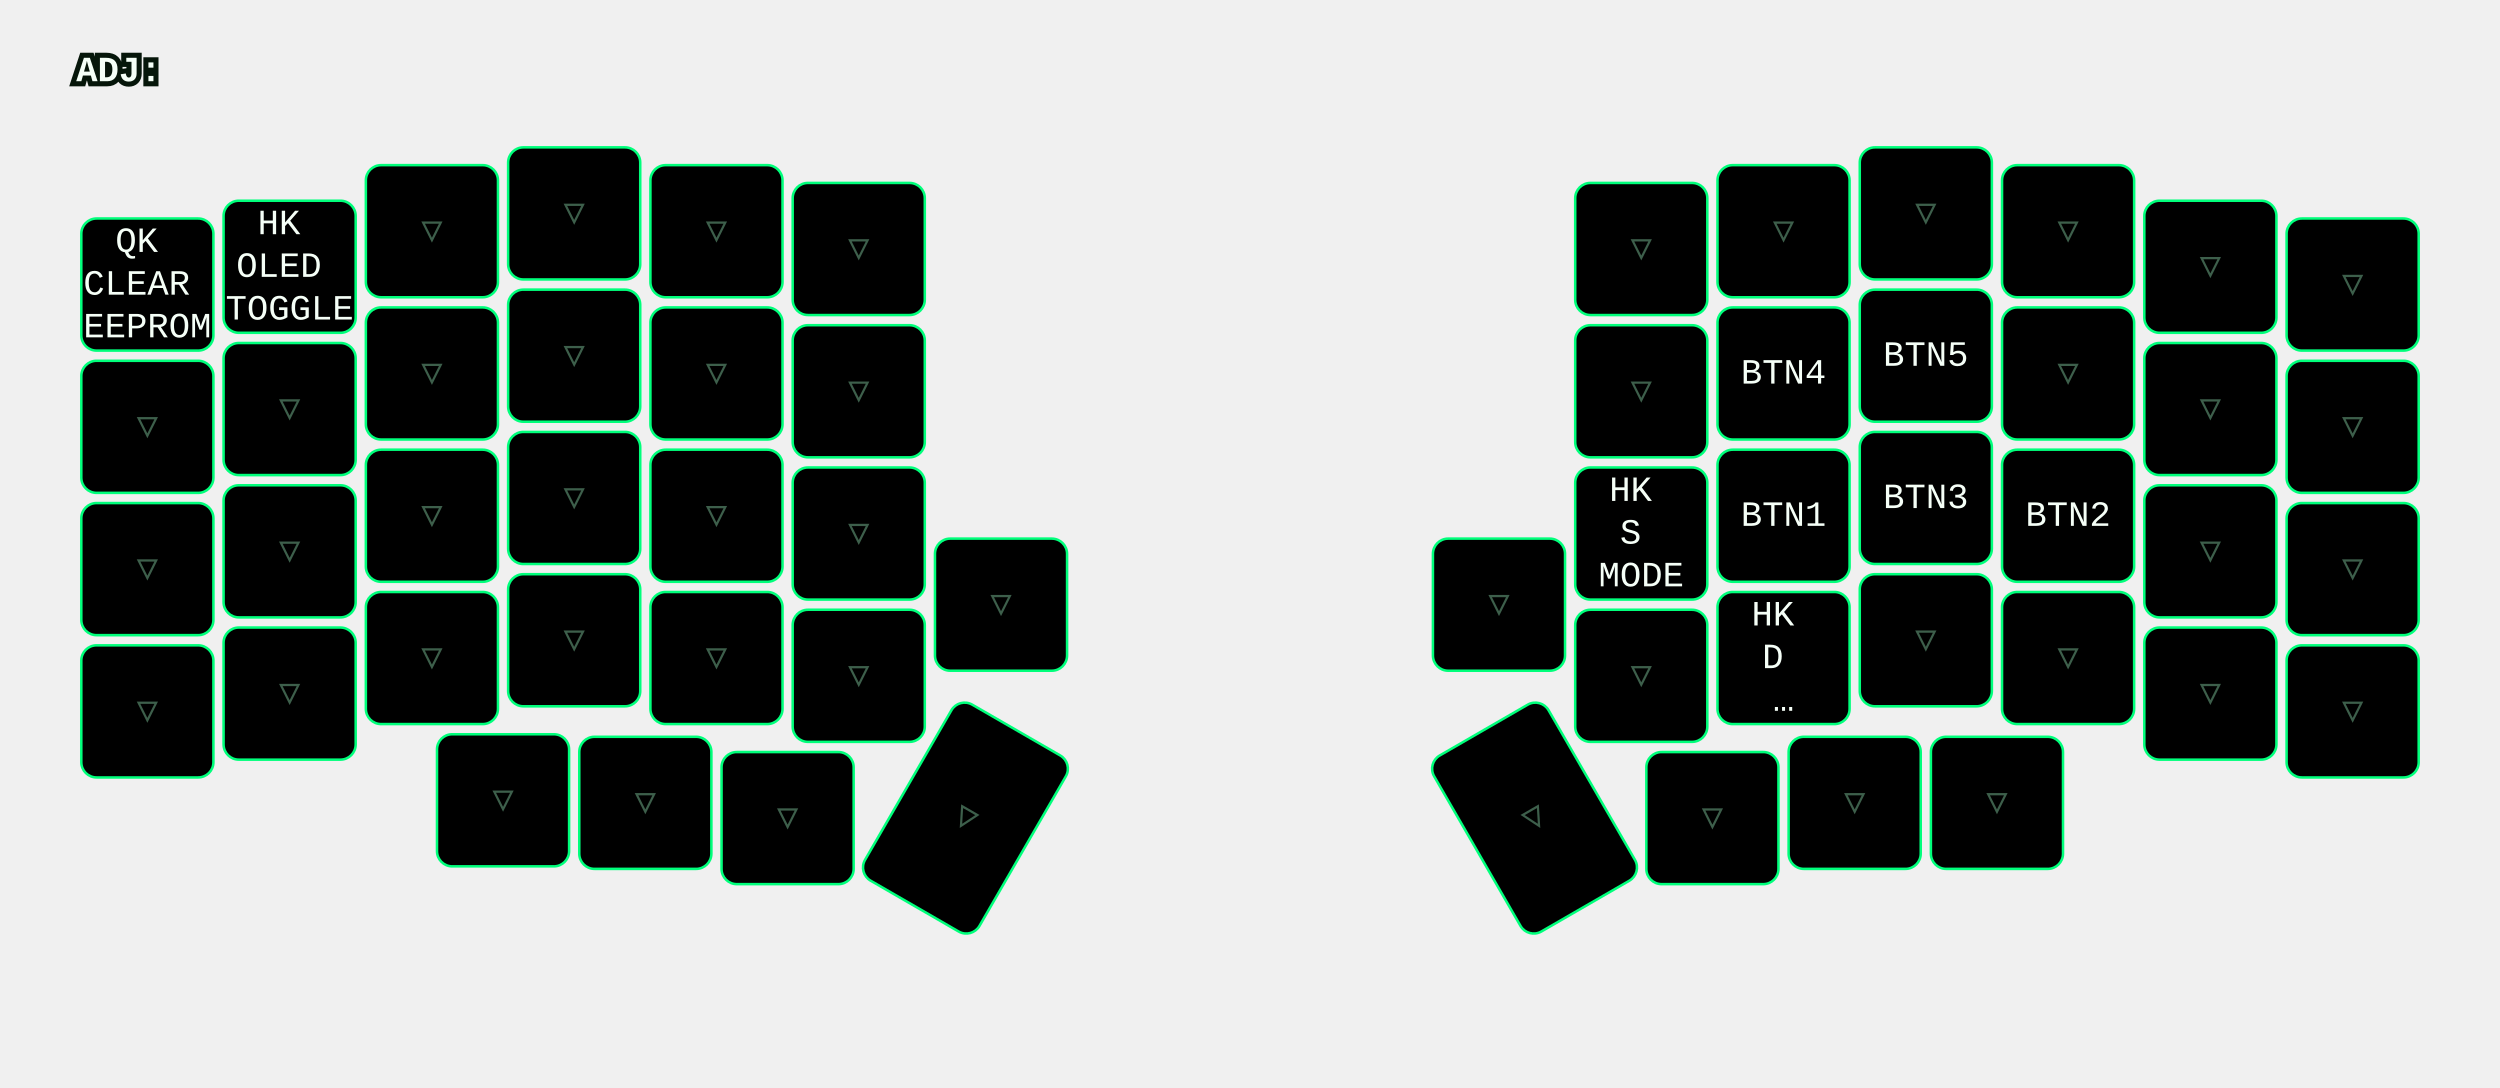
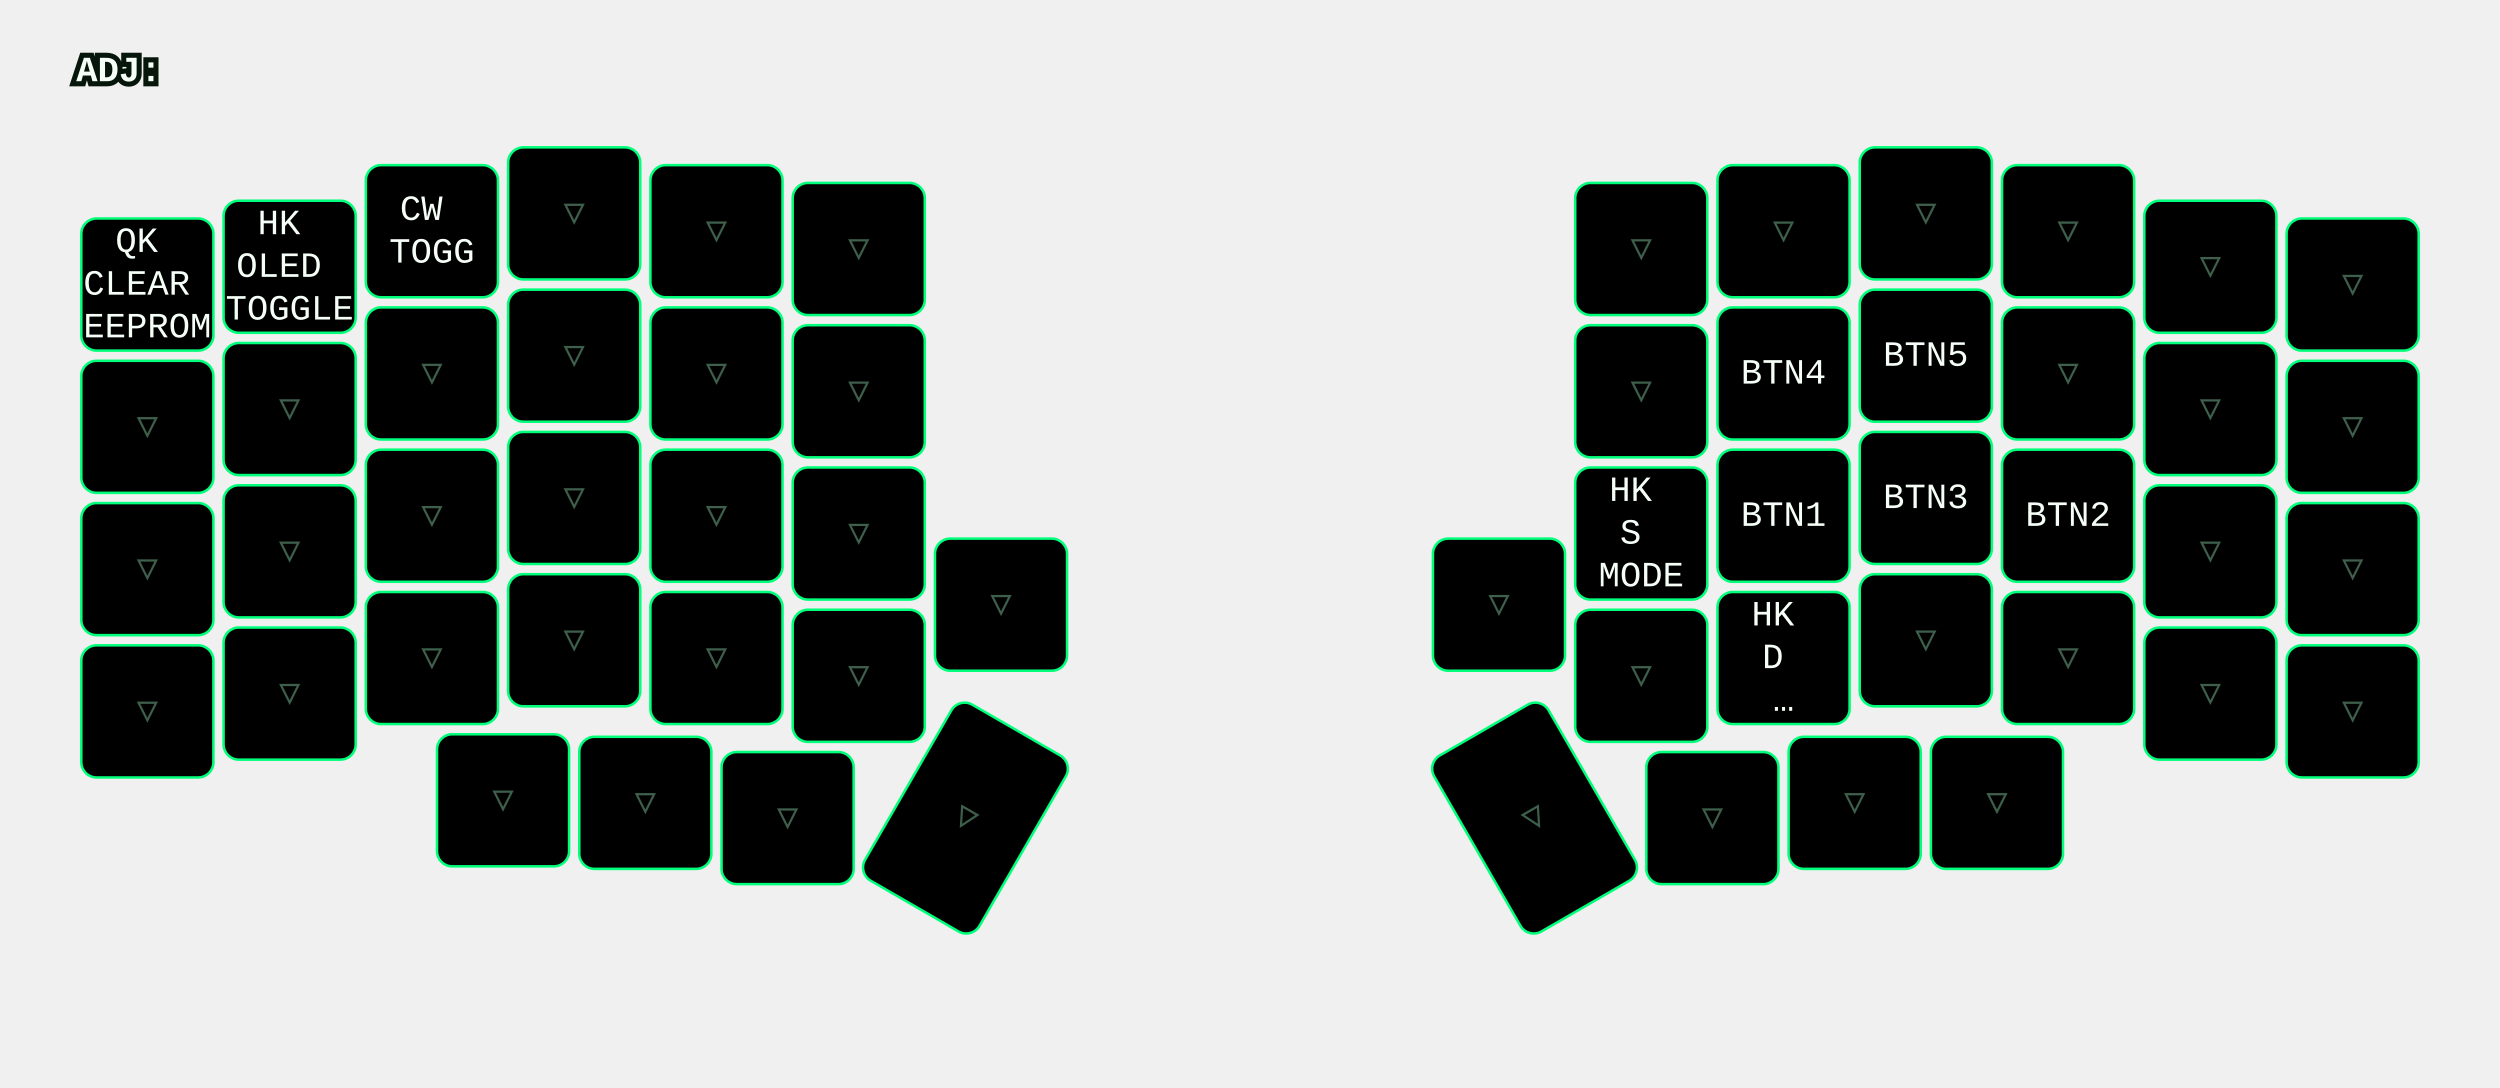
<svg xmlns="http://www.w3.org/2000/svg" width="984" height="428" viewBox="0 0 984 428" class="keymap">
  <style>/* inherit to force styles through use tags */
svg path {
    fill: inherit;
}

/* font and background color specifications */
svg.keymap {
    font-family: SFMono-Regular,Consolas,Liberation Mono,Menlo,monospace;
    font-size: 14px;
    font-kerning: normal;
    text-rendering: optimizeLegibility;
    fill: #24292e;
}

/* default key styling */
rect.key {
    fill: #f6f8fa;
}

rect.key, rect.combo {
    stroke: #c9cccf;
    stroke-width: 1;
}

/* default key side styling, only used is draw_key_sides is set */
rect.side {
    filter: brightness(90%);
}

/* color accent for combo boxes */
rect.combo, rect.combo-separate {
    fill: #cdf;
}

/* color accent for held keys */
rect.held, rect.combo.held {
    fill: #fdd;
}

/* color accent for ghost (optional) keys */
rect.ghost, rect.combo.ghost {
    stroke-dasharray: 4, 4;
    stroke-width: 2;
}

text {
    text-anchor: middle;
    dominant-baseline: middle;
}

/* styling for layer labels */
text.label {
    font-weight: bold;
    text-anchor: start;
    stroke: white;
    stroke-width: 4;
    paint-order: stroke;
}

/* styling for optional footer */
text.footer {
    text-anchor: end;
    dominant-baseline: auto;
    stroke: white;
    stroke-width: 4;
    paint-order: stroke;
}

/* styling for combo tap, and key non-tap label text */
text.combo, text.hold, text.shifted, text.left, text.right {
    font-size: 11px;
}

text.hold {
    text-anchor: middle;
    dominant-baseline: auto;
}

text.shifted {
    text-anchor: middle;
    dominant-baseline: hanging;
}

text.left {
    text-anchor: start;
}

text.right {
    text-anchor: end;
}

text.layer-activator {
    text-decoration: underline;
}

/* styling for hold/shifted label text in combo box */
text.combo.hold, text.combo.shifted, text.combo.left, text.combo.right {
    font-size: 8px;
}

/* lighter symbol for transparent keys */
text.trans {
    fill: #7b7e81;
}

/* styling for combo dendrons */
path.combo {
    stroke-width: 1;
    stroke: gray;
    fill: none;
}

/* Start Tabler Icons Cleanup */
/* cannot use height/width with glyphs */
.icon-tabler &gt; path {
    fill: inherit;
    stroke: inherit;
    stroke-width: 2;
}
/* hide tabler's default box */
.icon-tabler &gt; path[stroke="none"][fill="none"] {
    visibility: hidden;
}
/* End Tabler Icons Cleanup */

svg.keymap { fill: #d1d6db; }
rect.key { fill: #3f4750; }
rect.key, rect.combo { stroke: #60666c; }
rect.combo, rect.combo-separate { fill: #1f3d7a; }
rect.held, rect.combo.held { fill: #854747; }
text.label, text.footer { stroke: black; }
text.trans { fill: #7e8184; }
path.combo { stroke: #7f7f7f; }

svg.keymap {
  background: #06160a;
  fill: #f5fff7;
}
rect.key {
  fill: #000000;
}
rect.key, rect.combo {
  stroke: #00ff7b;
  stroke-width: 1;
}
rect.combo, rect.combo-separate {
  fill: #0d2a18;
}
rect.held, rect.combo.held {
  fill: #133622;
}
text.label, text.footer {
  stroke: #06160a;
}
text.trans {
  fill: #3d5f4b;
}
path.combo {
  stroke: #00ff7b;
}
</style>
  <g transform="translate(30, 0)" class="layer-ADJ">
    <text x="0" y="28" class="label" id="ADJ">ADJ:</text>
    <g transform="translate(0, 56)">
      <g transform="translate(28, 56)" class="key keypos-0">
        <rect rx="6" ry="6" x="-26" y="-26" width="52" height="52" class="key" />
        <text x="0" y="0" class="key tap">
          <tspan x="0" dy="-1.2em">QK</tspan>
          <tspan x="0" dy="1.2em">CLEAR</tspan>
          <tspan x="0" dy="1.2em">EEPROM</tspan>
        </text>
      </g>
      <g transform="translate(84, 49)" class="key keypos-1">
        <rect rx="6" ry="6" x="-26" y="-26" width="52" height="52" class="key" />
        <text x="0" y="0" class="key tap">
          <tspan x="0" dy="-1.2em">HK</tspan>
          <tspan x="0" dy="1.2em">OLED</tspan>
          <tspan x="0" dy="1.2em">TOGGLE</tspan>
        </text>
      </g>
-       <g transform="translate(140, 35)" class="key trans keypos-2">
-         <rect rx="6" ry="6" x="-26" y="-26" width="52" height="52" class="key trans" />
-         <text x="0" y="0" class="key trans tap">▽</text>
+       <g transform="translate(140, 35)" class="key keypos-2">
+         <rect rx="6" ry="6" x="-26" y="-26" width="52" height="52" class="key" />
+         <text x="0" y="0" class="key tap">
+           <tspan x="0" dy="-0.6em">CW</tspan>
+           <tspan x="0" dy="1.2em">TOGG</tspan>
+         </text>
      </g>
      <g transform="translate(196, 28)" class="key trans keypos-3">
        <rect rx="6" ry="6" x="-26" y="-26" width="52" height="52" class="key trans" />
        <text x="0" y="0" class="key trans tap">▽</text>
      </g>
      <g transform="translate(252, 35)" class="key trans keypos-4">
        <rect rx="6" ry="6" x="-26" y="-26" width="52" height="52" class="key trans" />
        <text x="0" y="0" class="key trans tap">▽</text>
      </g>
      <g transform="translate(308, 42)" class="key trans keypos-5">
        <rect rx="6" ry="6" x="-26" y="-26" width="52" height="52" class="key trans" />
        <text x="0" y="0" class="key trans tap">▽</text>
      </g>
      <g transform="translate(616, 42)" class="key trans keypos-6">
        <rect rx="6" ry="6" x="-26" y="-26" width="52" height="52" class="key trans" />
        <text x="0" y="0" class="key trans tap">▽</text>
      </g>
      <g transform="translate(672, 35)" class="key trans keypos-7">
        <rect rx="6" ry="6" x="-26" y="-26" width="52" height="52" class="key trans" />
        <text x="0" y="0" class="key trans tap">▽</text>
      </g>
      <g transform="translate(728, 28)" class="key trans keypos-8">
        <rect rx="6" ry="6" x="-26" y="-26" width="52" height="52" class="key trans" />
        <text x="0" y="0" class="key trans tap">▽</text>
      </g>
      <g transform="translate(784, 35)" class="key trans keypos-9">
        <rect rx="6" ry="6" x="-26" y="-26" width="52" height="52" class="key trans" />
        <text x="0" y="0" class="key trans tap">▽</text>
      </g>
      <g transform="translate(840, 49)" class="key trans keypos-10">
        <rect rx="6" ry="6" x="-26" y="-26" width="52" height="52" class="key trans" />
        <text x="0" y="0" class="key trans tap">▽</text>
      </g>
      <g transform="translate(896, 56)" class="key trans keypos-11">
        <rect rx="6" ry="6" x="-26" y="-26" width="52" height="52" class="key trans" />
        <text x="0" y="0" class="key trans tap">▽</text>
      </g>
      <g transform="translate(28, 112)" class="key trans keypos-12">
        <rect rx="6" ry="6" x="-26" y="-26" width="52" height="52" class="key trans" />
        <text x="0" y="0" class="key trans tap">▽</text>
      </g>
      <g transform="translate(84, 105)" class="key trans keypos-13">
        <rect rx="6" ry="6" x="-26" y="-26" width="52" height="52" class="key trans" />
        <text x="0" y="0" class="key trans tap">▽</text>
      </g>
      <g transform="translate(140, 91)" class="key trans keypos-14">
        <rect rx="6" ry="6" x="-26" y="-26" width="52" height="52" class="key trans" />
        <text x="0" y="0" class="key trans tap">▽</text>
      </g>
      <g transform="translate(196, 84)" class="key trans keypos-15">
        <rect rx="6" ry="6" x="-26" y="-26" width="52" height="52" class="key trans" />
        <text x="0" y="0" class="key trans tap">▽</text>
      </g>
      <g transform="translate(252, 91)" class="key trans keypos-16">
        <rect rx="6" ry="6" x="-26" y="-26" width="52" height="52" class="key trans" />
        <text x="0" y="0" class="key trans tap">▽</text>
      </g>
      <g transform="translate(308, 98)" class="key trans keypos-17">
        <rect rx="6" ry="6" x="-26" y="-26" width="52" height="52" class="key trans" />
        <text x="0" y="0" class="key trans tap">▽</text>
      </g>
      <g transform="translate(616, 98)" class="key trans keypos-18">
        <rect rx="6" ry="6" x="-26" y="-26" width="52" height="52" class="key trans" />
        <text x="0" y="0" class="key trans tap">▽</text>
      </g>
      <g transform="translate(672, 91)" class="key keypos-19">
        <rect rx="6" ry="6" x="-26" y="-26" width="52" height="52" class="key" />
        <text x="0" y="0" class="key tap">BTN4</text>
      </g>
      <g transform="translate(728, 84)" class="key keypos-20">
        <rect rx="6" ry="6" x="-26" y="-26" width="52" height="52" class="key" />
        <text x="0" y="0" class="key tap">BTN5</text>
      </g>
      <g transform="translate(784, 91)" class="key trans keypos-21">
        <rect rx="6" ry="6" x="-26" y="-26" width="52" height="52" class="key trans" />
        <text x="0" y="0" class="key trans tap">▽</text>
      </g>
      <g transform="translate(840, 105)" class="key trans keypos-22">
        <rect rx="6" ry="6" x="-26" y="-26" width="52" height="52" class="key trans" />
        <text x="0" y="0" class="key trans tap">▽</text>
      </g>
      <g transform="translate(896, 112)" class="key trans keypos-23">
        <rect rx="6" ry="6" x="-26" y="-26" width="52" height="52" class="key trans" />
        <text x="0" y="0" class="key trans tap">▽</text>
      </g>
      <g transform="translate(28, 168)" class="key trans keypos-24">
        <rect rx="6" ry="6" x="-26" y="-26" width="52" height="52" class="key trans" />
        <text x="0" y="0" class="key trans tap">▽</text>
      </g>
      <g transform="translate(84, 161)" class="key trans keypos-25">
        <rect rx="6" ry="6" x="-26" y="-26" width="52" height="52" class="key trans" />
        <text x="0" y="0" class="key trans tap">▽</text>
      </g>
      <g transform="translate(140, 147)" class="key trans keypos-26">
        <rect rx="6" ry="6" x="-26" y="-26" width="52" height="52" class="key trans" />
        <text x="0" y="0" class="key trans tap">▽</text>
      </g>
      <g transform="translate(196, 140)" class="key trans keypos-27">
        <rect rx="6" ry="6" x="-26" y="-26" width="52" height="52" class="key trans" />
        <text x="0" y="0" class="key trans tap">▽</text>
      </g>
      <g transform="translate(252, 147)" class="key trans keypos-28">
        <rect rx="6" ry="6" x="-26" y="-26" width="52" height="52" class="key trans" />
        <text x="0" y="0" class="key trans tap">▽</text>
      </g>
      <g transform="translate(308, 154)" class="key trans keypos-29">
        <rect rx="6" ry="6" x="-26" y="-26" width="52" height="52" class="key trans" />
        <text x="0" y="0" class="key trans tap">▽</text>
      </g>
      <g transform="translate(616, 154)" class="key keypos-30">
        <rect rx="6" ry="6" x="-26" y="-26" width="52" height="52" class="key" />
        <text x="0" y="0" class="key tap">
          <tspan x="0" dy="-1.2em">HK</tspan>
          <tspan x="0" dy="1.2em">S</tspan>
          <tspan x="0" dy="1.2em">MODE</tspan>
        </text>
      </g>
      <g transform="translate(672, 147)" class="key keypos-31">
        <rect rx="6" ry="6" x="-26" y="-26" width="52" height="52" class="key" />
        <text x="0" y="0" class="key tap">BTN1</text>
      </g>
      <g transform="translate(728, 140)" class="key keypos-32">
        <rect rx="6" ry="6" x="-26" y="-26" width="52" height="52" class="key" />
        <text x="0" y="0" class="key tap">BTN3</text>
      </g>
      <g transform="translate(784, 147)" class="key keypos-33">
        <rect rx="6" ry="6" x="-26" y="-26" width="52" height="52" class="key" />
        <text x="0" y="0" class="key tap">BTN2</text>
      </g>
      <g transform="translate(840, 161)" class="key trans keypos-34">
        <rect rx="6" ry="6" x="-26" y="-26" width="52" height="52" class="key trans" />
        <text x="0" y="0" class="key trans tap">▽</text>
      </g>
      <g transform="translate(896, 168)" class="key trans keypos-35">
        <rect rx="6" ry="6" x="-26" y="-26" width="52" height="52" class="key trans" />
        <text x="0" y="0" class="key trans tap">▽</text>
      </g>
      <g transform="translate(28, 224)" class="key trans keypos-36">
        <rect rx="6" ry="6" x="-26" y="-26" width="52" height="52" class="key trans" />
        <text x="0" y="0" class="key trans tap">▽</text>
      </g>
      <g transform="translate(84, 217)" class="key trans keypos-37">
        <rect rx="6" ry="6" x="-26" y="-26" width="52" height="52" class="key trans" />
        <text x="0" y="0" class="key trans tap">▽</text>
      </g>
      <g transform="translate(140, 203)" class="key trans keypos-38">
        <rect rx="6" ry="6" x="-26" y="-26" width="52" height="52" class="key trans" />
        <text x="0" y="0" class="key trans tap">▽</text>
      </g>
      <g transform="translate(196, 196)" class="key trans keypos-39">
        <rect rx="6" ry="6" x="-26" y="-26" width="52" height="52" class="key trans" />
        <text x="0" y="0" class="key trans tap">▽</text>
      </g>
      <g transform="translate(252, 203)" class="key trans keypos-40">
        <rect rx="6" ry="6" x="-26" y="-26" width="52" height="52" class="key trans" />
        <text x="0" y="0" class="key trans tap">▽</text>
      </g>
      <g transform="translate(308, 210)" class="key trans keypos-41">
        <rect rx="6" ry="6" x="-26" y="-26" width="52" height="52" class="key trans" />
        <text x="0" y="0" class="key trans tap">▽</text>
      </g>
      <g transform="translate(364, 182)" class="key trans keypos-42">
        <rect rx="6" ry="6" x="-26" y="-26" width="52" height="52" class="key trans" />
        <text x="0" y="0" class="key trans tap">▽</text>
      </g>
      <g transform="translate(560, 182)" class="key trans keypos-43">
        <rect rx="6" ry="6" x="-26" y="-26" width="52" height="52" class="key trans" />
        <text x="0" y="0" class="key trans tap">▽</text>
      </g>
      <g transform="translate(616, 210)" class="key trans keypos-44">
        <rect rx="6" ry="6" x="-26" y="-26" width="52" height="52" class="key trans" />
        <text x="0" y="0" class="key trans tap">▽</text>
      </g>
      <g transform="translate(672, 203)" class="key keypos-45">
        <rect rx="6" ry="6" x="-26" y="-26" width="52" height="52" class="key" />
        <text x="0" y="0" class="key tap">
          <tspan x="0" dy="-1.2em">HK</tspan>
          <tspan x="0" dy="1.2em">D</tspan>
          <tspan x="0" dy="1.2em">…</tspan>
        </text>
      </g>
      <g transform="translate(728, 196)" class="key trans keypos-46">
        <rect rx="6" ry="6" x="-26" y="-26" width="52" height="52" class="key trans" />
        <text x="0" y="0" class="key trans tap">▽</text>
      </g>
      <g transform="translate(784, 203)" class="key trans keypos-47">
        <rect rx="6" ry="6" x="-26" y="-26" width="52" height="52" class="key trans" />
        <text x="0" y="0" class="key trans tap">▽</text>
      </g>
      <g transform="translate(840, 217)" class="key trans keypos-48">
        <rect rx="6" ry="6" x="-26" y="-26" width="52" height="52" class="key trans" />
        <text x="0" y="0" class="key trans tap">▽</text>
      </g>
      <g transform="translate(896, 224)" class="key trans keypos-49">
        <rect rx="6" ry="6" x="-26" y="-26" width="52" height="52" class="key trans" />
        <text x="0" y="0" class="key trans tap">▽</text>
      </g>
      <g transform="translate(168, 259)" class="key trans keypos-50">
        <rect rx="6" ry="6" x="-26" y="-26" width="52" height="52" class="key trans" />
        <text x="0" y="0" class="key trans tap">▽</text>
      </g>
      <g transform="translate(224, 260)" class="key trans keypos-51">
        <rect rx="6" ry="6" x="-26" y="-26" width="52" height="52" class="key trans" />
        <text x="0" y="0" class="key trans tap">▽</text>
      </g>
      <g transform="translate(280, 266)" class="key trans keypos-52">
        <rect rx="6" ry="6" x="-26" y="-26" width="52" height="52" class="key trans" />
        <text x="0" y="0" class="key trans tap">▽</text>
      </g>
      <g transform="translate(350, 266) rotate(30.0)" class="key trans keypos-53">
        <rect rx="6" ry="6" x="-26" y="-40" width="52" height="80" class="key trans" />
        <text x="0" y="0" class="key trans tap">▽</text>
      </g>
      <g transform="translate(574, 266) rotate(-30.0)" class="key trans keypos-54">
        <rect rx="6" ry="6" x="-26" y="-40" width="52" height="80" class="key trans" />
        <text x="0" y="0" class="key trans tap">▽</text>
      </g>
      <g transform="translate(644, 266)" class="key trans keypos-55">
        <rect rx="6" ry="6" x="-26" y="-26" width="52" height="52" class="key trans" />
        <text x="0" y="0" class="key trans tap">▽</text>
      </g>
      <g transform="translate(700, 260)" class="key trans keypos-56">
        <rect rx="6" ry="6" x="-26" y="-26" width="52" height="52" class="key trans" />
        <text x="0" y="0" class="key trans tap">▽</text>
      </g>
      <g transform="translate(756, 260)" class="key trans keypos-57">
        <rect rx="6" ry="6" x="-26" y="-26" width="52" height="52" class="key trans" />
        <text x="0" y="0" class="key trans tap">▽</text>
      </g>
    </g>
  </g>
</svg>
